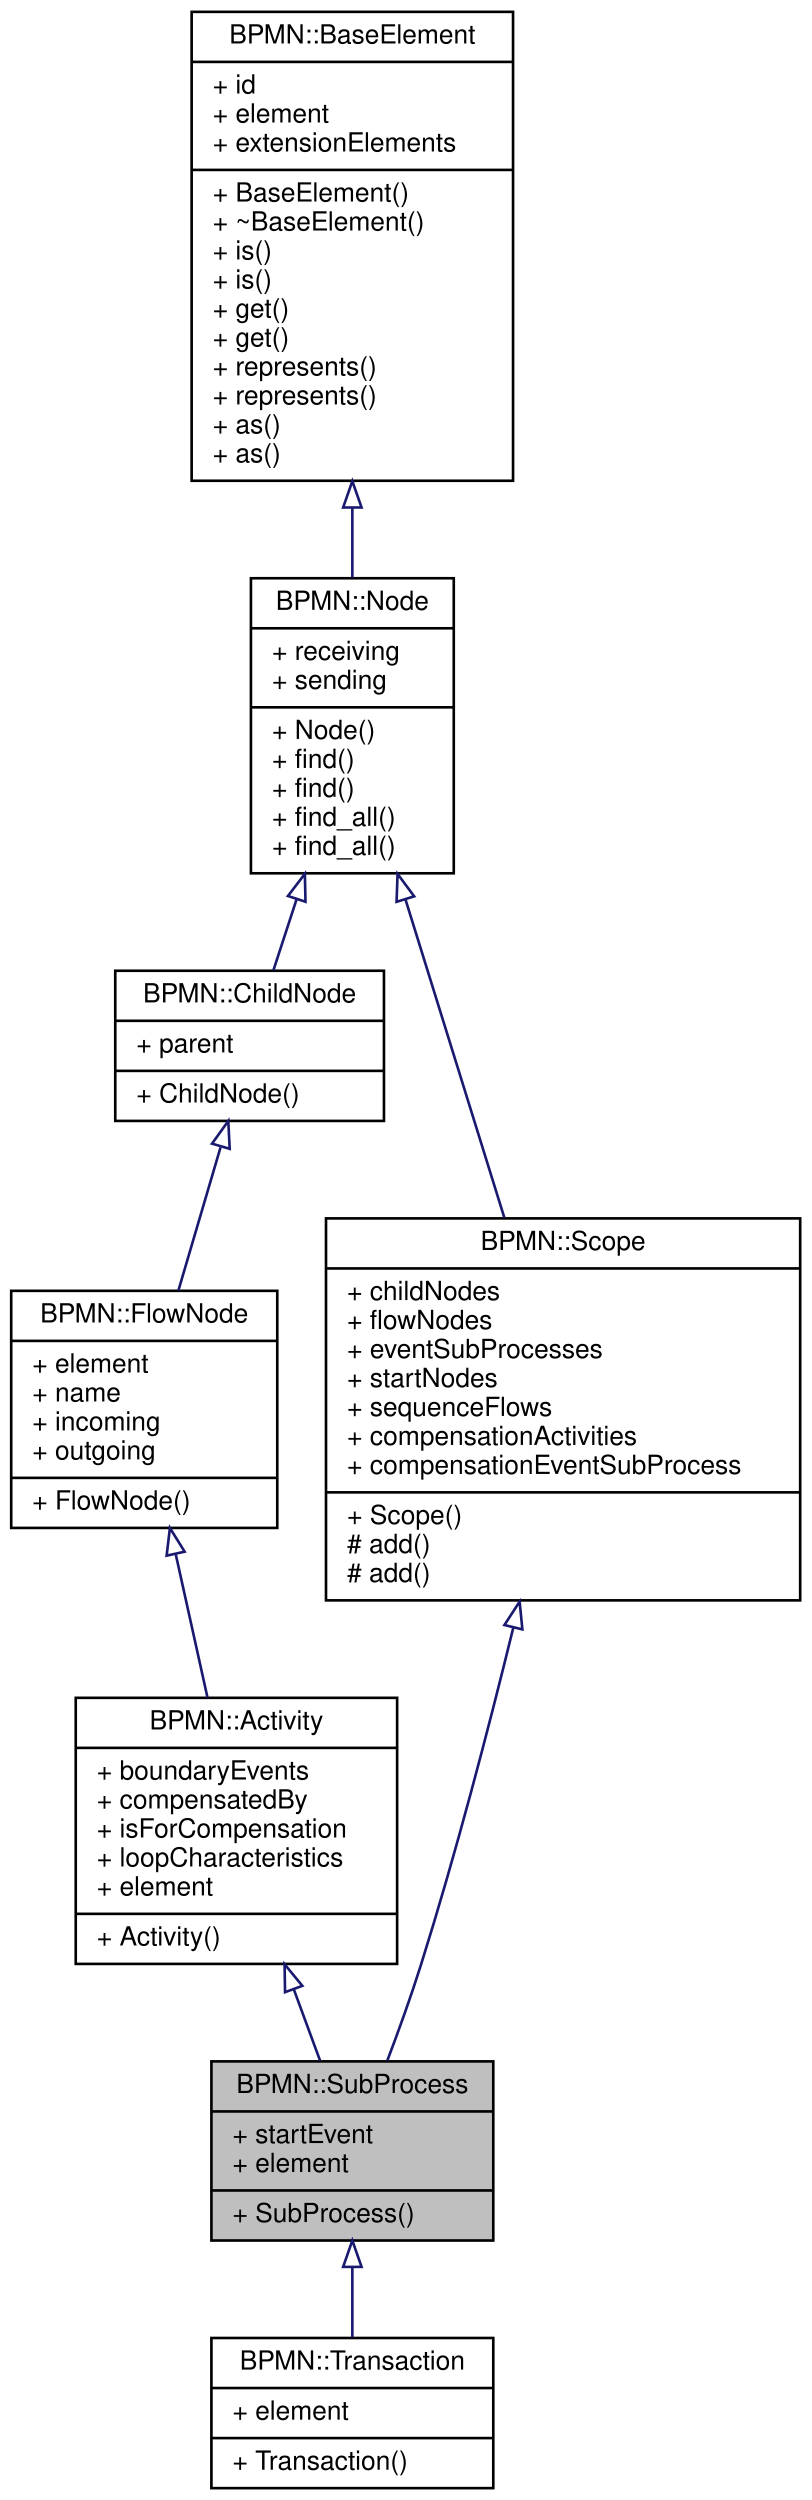
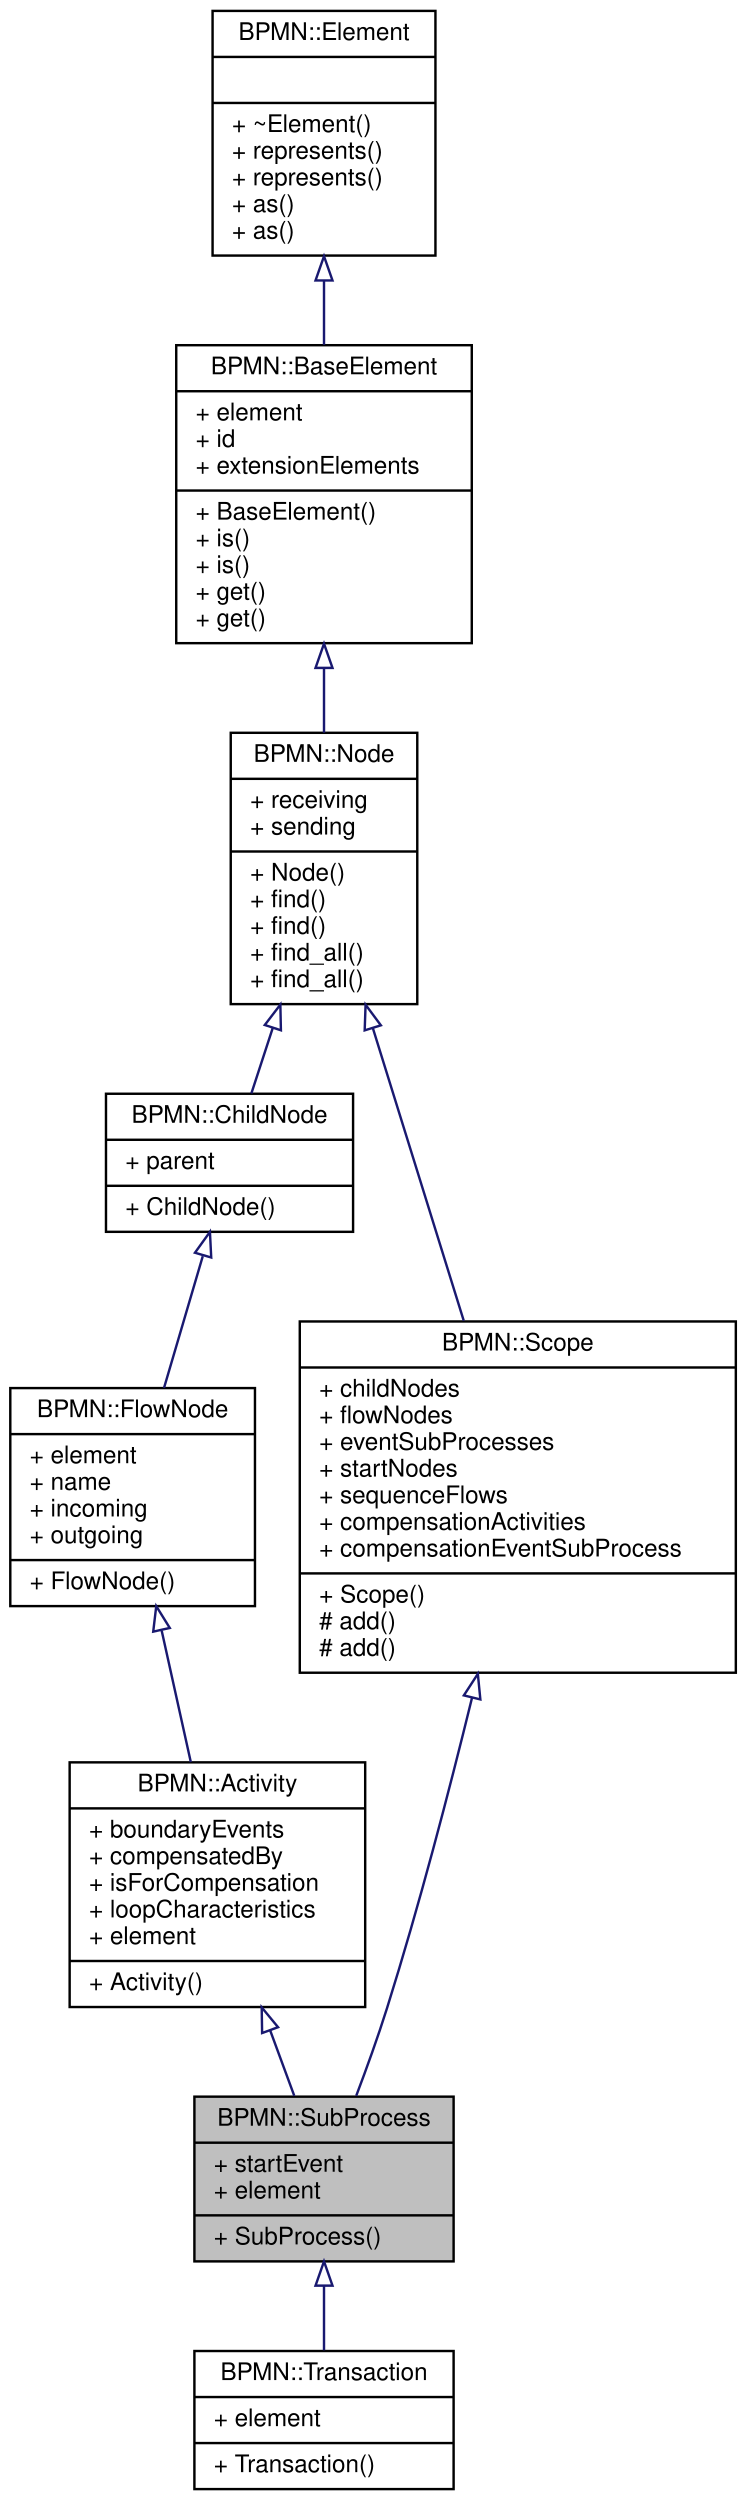
- <svg xmlns="http://www.w3.org/2000/svg" xmlns:xlink="http://www.w3.org/1999/xlink" width="308pt" height="949pt" viewBox="0.00 0.00 307.50 949.00">
-   <g id="graph0" class="graph" transform="scale(1 1) rotate(0) translate(4 945)">
+ <svg xmlns="http://www.w3.org/2000/svg" xmlns:xlink="http://www.w3.org/1999/xlink" width="308pt" height="1032pt" viewBox="0.00 0.00 307.50 1032.00">
+   <g id="graph0" class="graph" transform="scale(1 1) rotate(0) translate(4 1028)">
    <g id="node1" class="node">
      <g id="a_node1">
        <a xlink:title=" ">
          <polygon fill="#bfbfbf" stroke="black" points="76,-94.5 76,-162.5 183,-162.5 183,-94.5 76,-94.5" />
          <text text-anchor="middle" x="129.5" y="-150.5" font-family="Helvetica,sans-Serif" font-size="10.00">BPMN::SubProcess</text>
          <polyline fill="none" stroke="black" points="76,-143.5 183,-143.5 " />
          <text text-anchor="start" x="84" y="-131.5" font-family="Helvetica,sans-Serif" font-size="10.00">+ startEvent</text>
          <text text-anchor="start" x="84" y="-120.5" font-family="Helvetica,sans-Serif" font-size="10.00">+ element</text>
          <polyline fill="none" stroke="black" points="76,-113.5 183,-113.5 " />
          <text text-anchor="start" x="84" y="-101.5" font-family="Helvetica,sans-Serif" font-size="10.00">+ SubProcess()</text>
        </a>
      </g>
    </g>
-     <g id="node8" class="node">
-       <g id="a_node8">
+     <g id="node9" class="node">
+       <g id="a_node9">
        <a xlink:href="classBPMN_1_1Transaction.html" target="_top" xlink:title=" ">
          <polygon fill="none" stroke="black" points="76,-0.5 76,-57.5 183,-57.5 183,-0.5 76,-0.5" />
          <text text-anchor="middle" x="129.5" y="-45.5" font-family="Helvetica,sans-Serif" font-size="10.00">BPMN::Transaction</text>
          <polyline fill="none" stroke="black" points="76,-38.5 183,-38.5 " />
          <text text-anchor="start" x="84" y="-26.5" font-family="Helvetica,sans-Serif" font-size="10.00">+ element</text>
          <polyline fill="none" stroke="black" points="76,-19.5 183,-19.5 " />
          <text text-anchor="start" x="84" y="-7.5" font-family="Helvetica,sans-Serif" font-size="10.00">+ Transaction()</text>
        </a>
      </g>
    </g>
-     <g id="edge8" class="edge">
+     <g id="edge9" class="edge">
      <path fill="none" stroke="midnightblue" d="M129.5,-84.45C129.5,-75.4 129.5,-66.09 129.5,-57.78" />
      <polygon fill="none" stroke="midnightblue" points="126,-84.49 129.5,-94.49 133,-84.49 126,-84.49" />
    </g>
    <g id="node2" class="node">
      <g id="a_node2">
        <a xlink:href="classBPMN_1_1Activity.html" target="_top" xlink:title=" ">
          <polygon fill="none" stroke="black" points="24.5,-199.5 24.5,-300.5 146.5,-300.5 146.5,-199.5 24.5,-199.5" />
          <text text-anchor="middle" x="85.5" y="-288.5" font-family="Helvetica,sans-Serif" font-size="10.00">BPMN::Activity</text>
          <polyline fill="none" stroke="black" points="24.5,-281.5 146.5,-281.5 " />
          <text text-anchor="start" x="32.5" y="-269.5" font-family="Helvetica,sans-Serif" font-size="10.00">+ boundaryEvents</text>
          <text text-anchor="start" x="32.5" y="-258.5" font-family="Helvetica,sans-Serif" font-size="10.00">+ compensatedBy</text>
          <text text-anchor="start" x="32.5" y="-247.5" font-family="Helvetica,sans-Serif" font-size="10.00">+ isForCompensation</text>
          <text text-anchor="start" x="32.5" y="-236.5" font-family="Helvetica,sans-Serif" font-size="10.00">+ loopCharacteristics</text>
          <text text-anchor="start" x="32.5" y="-225.5" font-family="Helvetica,sans-Serif" font-size="10.00">+ element</text>
          <polyline fill="none" stroke="black" points="24.5,-218.5 146.5,-218.5 " />
          <text text-anchor="start" x="32.5" y="-206.5" font-family="Helvetica,sans-Serif" font-size="10.00">+ Activity()</text>
        </a>
      </g>
    </g>
    <g id="edge1" class="edge">
      <path fill="none" stroke="midnightblue" d="M107.31,-189.76C110.72,-180.5 114.14,-171.23 117.23,-162.83" />
      <polygon fill="none" stroke="midnightblue" points="103.95,-188.77 103.78,-199.36 110.52,-191.18 103.95,-188.77" />
    </g>
    <g id="node3" class="node">
      <g id="a_node3">
        <a xlink:href="classBPMN_1_1FlowNode.html" target="_top" xlink:title="Base class for BPMN elements that may contain incoming and outgoing sequence flows.">
          <polygon fill="none" stroke="black" points="0,-365 0,-455 101,-455 101,-365 0,-365" />
          <text text-anchor="middle" x="50.5" y="-443" font-family="Helvetica,sans-Serif" font-size="10.00">BPMN::FlowNode</text>
          <polyline fill="none" stroke="black" points="0,-436 101,-436 " />
          <text text-anchor="start" x="8" y="-424" font-family="Helvetica,sans-Serif" font-size="10.00">+ element</text>
          <text text-anchor="start" x="8" y="-413" font-family="Helvetica,sans-Serif" font-size="10.00">+ name</text>
          <text text-anchor="start" x="8" y="-402" font-family="Helvetica,sans-Serif" font-size="10.00">+ incoming</text>
          <text text-anchor="start" x="8" y="-391" font-family="Helvetica,sans-Serif" font-size="10.00">+ outgoing</text>
          <polyline fill="none" stroke="black" points="0,-384 101,-384 " />
          <text text-anchor="start" x="8" y="-372" font-family="Helvetica,sans-Serif" font-size="10.00">+ FlowNode()</text>
        </a>
      </g>
    </g>
    <g id="edge2" class="edge">
      <path fill="none" stroke="midnightblue" d="M62.49,-354.87C66.39,-337.28 70.69,-317.86 74.51,-300.62" />
      <polygon fill="none" stroke="midnightblue" points="59,-354.47 60.25,-364.99 65.83,-355.98 59,-354.47" />
    </g>
    <g id="node4" class="node">
      <g id="a_node4">
        <a xlink:href="classBPMN_1_1ChildNode.html" target="_top" xlink:title="Base class for BPMN elements within a Scope.">
          <polygon fill="none" stroke="black" points="39.5,-519.5 39.5,-576.5 141.5,-576.5 141.5,-519.5 39.5,-519.5" />
          <text text-anchor="middle" x="90.5" y="-564.5" font-family="Helvetica,sans-Serif" font-size="10.00">BPMN::ChildNode</text>
          <polyline fill="none" stroke="black" points="39.5,-557.5 141.5,-557.5 " />
          <text text-anchor="start" x="47.5" y="-545.5" font-family="Helvetica,sans-Serif" font-size="10.00">+ parent</text>
          <polyline fill="none" stroke="black" points="39.5,-538.5 141.5,-538.5 " />
          <text text-anchor="start" x="47.5" y="-526.5" font-family="Helvetica,sans-Serif" font-size="10.00">+ ChildNode()</text>
        </a>
      </g>
    </g>
    <g id="edge3" class="edge">
      <path fill="none" stroke="midnightblue" d="M79.46,-509.45C74.5,-492.61 68.63,-472.63 63.46,-455.08" />
      <polygon fill="none" stroke="midnightblue" points="76.23,-510.87 82.41,-519.48 82.94,-508.9 76.23,-510.87" />
    </g>
    <g id="node5" class="node">
      <g id="a_node5">
        <a xlink:href="classBPMN_1_1Node.html" target="_top" xlink:title="Base class for all nodes in a BPMN model.">
          <polygon fill="none" stroke="black" points="91,-613.5 91,-725.5 168,-725.5 168,-613.5 91,-613.5" />
          <text text-anchor="middle" x="129.5" y="-713.5" font-family="Helvetica,sans-Serif" font-size="10.00">BPMN::Node</text>
          <polyline fill="none" stroke="black" points="91,-706.5 168,-706.5 " />
          <text text-anchor="start" x="99" y="-694.5" font-family="Helvetica,sans-Serif" font-size="10.00">+ receiving</text>
          <text text-anchor="start" x="99" y="-683.5" font-family="Helvetica,sans-Serif" font-size="10.00">+ sending</text>
          <polyline fill="none" stroke="black" points="91,-676.5 168,-676.5 " />
          <text text-anchor="start" x="99" y="-664.5" font-family="Helvetica,sans-Serif" font-size="10.00">+ Node()</text>
          <text text-anchor="start" x="99" y="-653.5" font-family="Helvetica,sans-Serif" font-size="10.00">+ find()</text>
          <text text-anchor="start" x="99" y="-642.5" font-family="Helvetica,sans-Serif" font-size="10.00">+ find()</text>
          <text text-anchor="start" x="99" y="-631.5" font-family="Helvetica,sans-Serif" font-size="10.00">+ find_all()</text>
          <text text-anchor="start" x="99" y="-620.5" font-family="Helvetica,sans-Serif" font-size="10.00">+ find_all()</text>
        </a>
      </g>
    </g>
    <g id="edge4" class="edge">
      <path fill="none" stroke="midnightblue" d="M108.37,-603.74C105.25,-594.21 102.2,-584.84 99.52,-576.63" />
      <polygon fill="none" stroke="midnightblue" points="105.05,-604.88 111.48,-613.3 111.71,-602.7 105.05,-604.88" />
    </g>
-     <g id="node7" class="node">
-       <g id="a_node7">
+     <g id="node8" class="node">
+       <g id="a_node8">
        <a xlink:href="classBPMN_1_1Scope.html" target="_top" xlink:title="Base class for BPMN elements that may contain a ChildNode elements.">
          <polygon fill="none" stroke="black" points="119.5,-337.5 119.5,-482.5 299.5,-482.5 299.5,-337.5 119.5,-337.5" />
          <text text-anchor="middle" x="209.5" y="-470.5" font-family="Helvetica,sans-Serif" font-size="10.00">BPMN::Scope</text>
          <polyline fill="none" stroke="black" points="119.5,-463.5 299.5,-463.5 " />
          <text text-anchor="start" x="127.5" y="-451.5" font-family="Helvetica,sans-Serif" font-size="10.00">+ childNodes</text>
          <text text-anchor="start" x="127.5" y="-440.5" font-family="Helvetica,sans-Serif" font-size="10.00">+ flowNodes</text>
          <text text-anchor="start" x="127.5" y="-429.5" font-family="Helvetica,sans-Serif" font-size="10.00">+ eventSubProcesses</text>
          <text text-anchor="start" x="127.5" y="-418.5" font-family="Helvetica,sans-Serif" font-size="10.00">+ startNodes</text>
          <text text-anchor="start" x="127.5" y="-407.5" font-family="Helvetica,sans-Serif" font-size="10.00">+ sequenceFlows</text>
          <text text-anchor="start" x="127.5" y="-396.5" font-family="Helvetica,sans-Serif" font-size="10.00">+ compensationActivities</text>
          <text text-anchor="start" x="127.5" y="-385.5" font-family="Helvetica,sans-Serif" font-size="10.00">+ compensationEventSubProcess</text>
          <polyline fill="none" stroke="black" points="119.5,-378.5 299.5,-378.5 " />
          <text text-anchor="start" x="127.5" y="-366.5" font-family="Helvetica,sans-Serif" font-size="10.00">+ Scope()</text>
          <text text-anchor="start" x="127.5" y="-355.5" font-family="Helvetica,sans-Serif" font-size="10.00"># add()</text>
          <text text-anchor="start" x="127.5" y="-344.5" font-family="Helvetica,sans-Serif" font-size="10.00"># add()</text>
        </a>
      </g>
    </g>
-     <g id="edge7" class="edge">
+     <g id="edge8" class="edge">
      <path fill="none" stroke="midnightblue" d="M149.65,-603.63C161.09,-566.82 175.42,-520.69 187.19,-482.79" />
      <polygon fill="none" stroke="midnightblue" points="146.29,-602.67 146.66,-613.26 152.97,-604.75 146.29,-602.67" />
    </g>
    <g id="node6" class="node">
      <g id="a_node6">
-         <a xlink:href="classBPMN_1_1BaseElement.html" target="_top" xlink:title="Base class for all elements in a BPMN model.">
-           <polygon fill="none" stroke="black" points="68.5,-762.5 68.5,-940.5 190.5,-940.5 190.5,-762.5 68.5,-762.5" />
-           <text text-anchor="middle" x="129.5" y="-928.5" font-family="Helvetica,sans-Serif" font-size="10.00">BPMN::BaseElement</text>
-           <polyline fill="none" stroke="black" points="68.5,-921.5 190.5,-921.5 " />
-           <text text-anchor="start" x="76.5" y="-909.5" font-family="Helvetica,sans-Serif" font-size="10.00">+ id</text>
-           <text text-anchor="start" x="76.5" y="-898.5" font-family="Helvetica,sans-Serif" font-size="10.00">+ element</text>
-           <text text-anchor="start" x="76.5" y="-887.5" font-family="Helvetica,sans-Serif" font-size="10.00">+ extensionElements</text>
-           <polyline fill="none" stroke="black" points="68.5,-880.5 190.5,-880.5 " />
-           <text text-anchor="start" x="76.5" y="-868.5" font-family="Helvetica,sans-Serif" font-size="10.00">+ BaseElement()</text>
-           <text text-anchor="start" x="76.5" y="-857.5" font-family="Helvetica,sans-Serif" font-size="10.00">+ ~BaseElement()</text>
-           <text text-anchor="start" x="76.5" y="-846.5" font-family="Helvetica,sans-Serif" font-size="10.00">+ is()</text>
-           <text text-anchor="start" x="76.5" y="-835.5" font-family="Helvetica,sans-Serif" font-size="10.00">+ is()</text>
-           <text text-anchor="start" x="76.5" y="-824.5" font-family="Helvetica,sans-Serif" font-size="10.00">+ get()</text>
-           <text text-anchor="start" x="76.5" y="-813.5" font-family="Helvetica,sans-Serif" font-size="10.00">+ get()</text>
-           <text text-anchor="start" x="76.5" y="-802.5" font-family="Helvetica,sans-Serif" font-size="10.00">+ represents()</text>
-           <text text-anchor="start" x="76.5" y="-791.5" font-family="Helvetica,sans-Serif" font-size="10.00">+ represents()</text>
-           <text text-anchor="start" x="76.5" y="-780.5" font-family="Helvetica,sans-Serif" font-size="10.00">+ as()</text>
-           <text text-anchor="start" x="76.5" y="-769.5" font-family="Helvetica,sans-Serif" font-size="10.00">+ as()</text>
+         <a xlink:href="classBPMN_1_1BaseElement.html" target="_top" xlink:title="Base class for all core BPMN elements.">
+           <polygon fill="none" stroke="black" points="68.5,-762.5 68.5,-885.5 190.5,-885.5 190.5,-762.5 68.5,-762.5" />
+           <text text-anchor="middle" x="129.5" y="-873.5" font-family="Helvetica,sans-Serif" font-size="10.00">BPMN::BaseElement</text>
+           <polyline fill="none" stroke="black" points="68.5,-866.5 190.5,-866.5 " />
+           <text text-anchor="start" x="76.5" y="-854.5" font-family="Helvetica,sans-Serif" font-size="10.00">+ element</text>
+           <text text-anchor="start" x="76.5" y="-843.5" font-family="Helvetica,sans-Serif" font-size="10.00">+ id</text>
+           <text text-anchor="start" x="76.5" y="-832.5" font-family="Helvetica,sans-Serif" font-size="10.00">+ extensionElements</text>
+           <polyline fill="none" stroke="black" points="68.5,-825.5 190.5,-825.5 " />
+           <text text-anchor="start" x="76.5" y="-813.5" font-family="Helvetica,sans-Serif" font-size="10.00">+ BaseElement()</text>
+           <text text-anchor="start" x="76.5" y="-802.5" font-family="Helvetica,sans-Serif" font-size="10.00">+ is()</text>
+           <text text-anchor="start" x="76.5" y="-791.5" font-family="Helvetica,sans-Serif" font-size="10.00">+ is()</text>
+           <text text-anchor="start" x="76.5" y="-780.5" font-family="Helvetica,sans-Serif" font-size="10.00">+ get()</text>
+           <text text-anchor="start" x="76.5" y="-769.5" font-family="Helvetica,sans-Serif" font-size="10.00">+ get()</text>
        </a>
      </g>
    </g>
    <g id="edge5" class="edge">
-       <path fill="none" stroke="midnightblue" d="M129.5,-752.12C129.5,-743.1 129.5,-734.18 129.5,-725.75" />
-       <polygon fill="none" stroke="midnightblue" points="126,-752.35 129.5,-762.35 133,-752.35 126,-752.35" />
+       <path fill="none" stroke="midnightblue" d="M129.5,-752.25C129.5,-743.29 129.5,-734.23 129.5,-725.56" />
+       <polygon fill="none" stroke="midnightblue" points="126,-752.29 129.5,-762.29 133,-752.29 126,-752.29" />
+     </g>
+     <g id="node7" class="node">
+       <g id="a_node7">
+         <a xlink:href="classBPMN_1_1Element.html" target="_top" xlink:title="Abstract base class for all elements in a BPMN model.">
+           <polygon fill="none" stroke="black" points="83.5,-922.5 83.5,-1023.5 175.5,-1023.5 175.5,-922.5 83.5,-922.5" />
+           <text text-anchor="middle" x="129.5" y="-1011.5" font-family="Helvetica,sans-Serif" font-size="10.00">BPMN::Element</text>
+           <polyline fill="none" stroke="black" points="83.5,-1004.5 175.5,-1004.5 " />
+           <text text-anchor="middle" x="129.5" y="-992.5" font-family="Helvetica,sans-Serif" font-size="10.00"> </text>
+           <polyline fill="none" stroke="black" points="83.5,-985.5 175.5,-985.5 " />
+           <text text-anchor="start" x="91.5" y="-973.5" font-family="Helvetica,sans-Serif" font-size="10.00">+ ~Element()</text>
+           <text text-anchor="start" x="91.5" y="-962.5" font-family="Helvetica,sans-Serif" font-size="10.00">+ represents()</text>
+           <text text-anchor="start" x="91.5" y="-951.5" font-family="Helvetica,sans-Serif" font-size="10.00">+ represents()</text>
+           <text text-anchor="start" x="91.5" y="-940.5" font-family="Helvetica,sans-Serif" font-size="10.00">+ as()</text>
+           <text text-anchor="start" x="91.5" y="-929.5" font-family="Helvetica,sans-Serif" font-size="10.00">+ as()</text>
+         </a>
+       </g>
    </g>
    <g id="edge6" class="edge">
+       <path fill="none" stroke="midnightblue" d="M129.5,-912.14C129.5,-903.41 129.5,-894.42 129.5,-885.67" />
+       <polygon fill="none" stroke="midnightblue" points="126,-912.23 129.5,-922.23 133,-912.23 126,-912.23" />
+     </g>
+     <g id="edge7" class="edge">
      <path fill="none" stroke="midnightblue" d="M190.63,-327.27C181.05,-288.18 168.68,-240.88 155.5,-199 151.75,-187.08 147.11,-174.21 142.79,-162.83" />
      <polygon fill="none" stroke="midnightblue" points="187.23,-328.14 193,-337.03 194.04,-326.48 187.23,-328.14" />
    </g>
  </g>
</svg>
